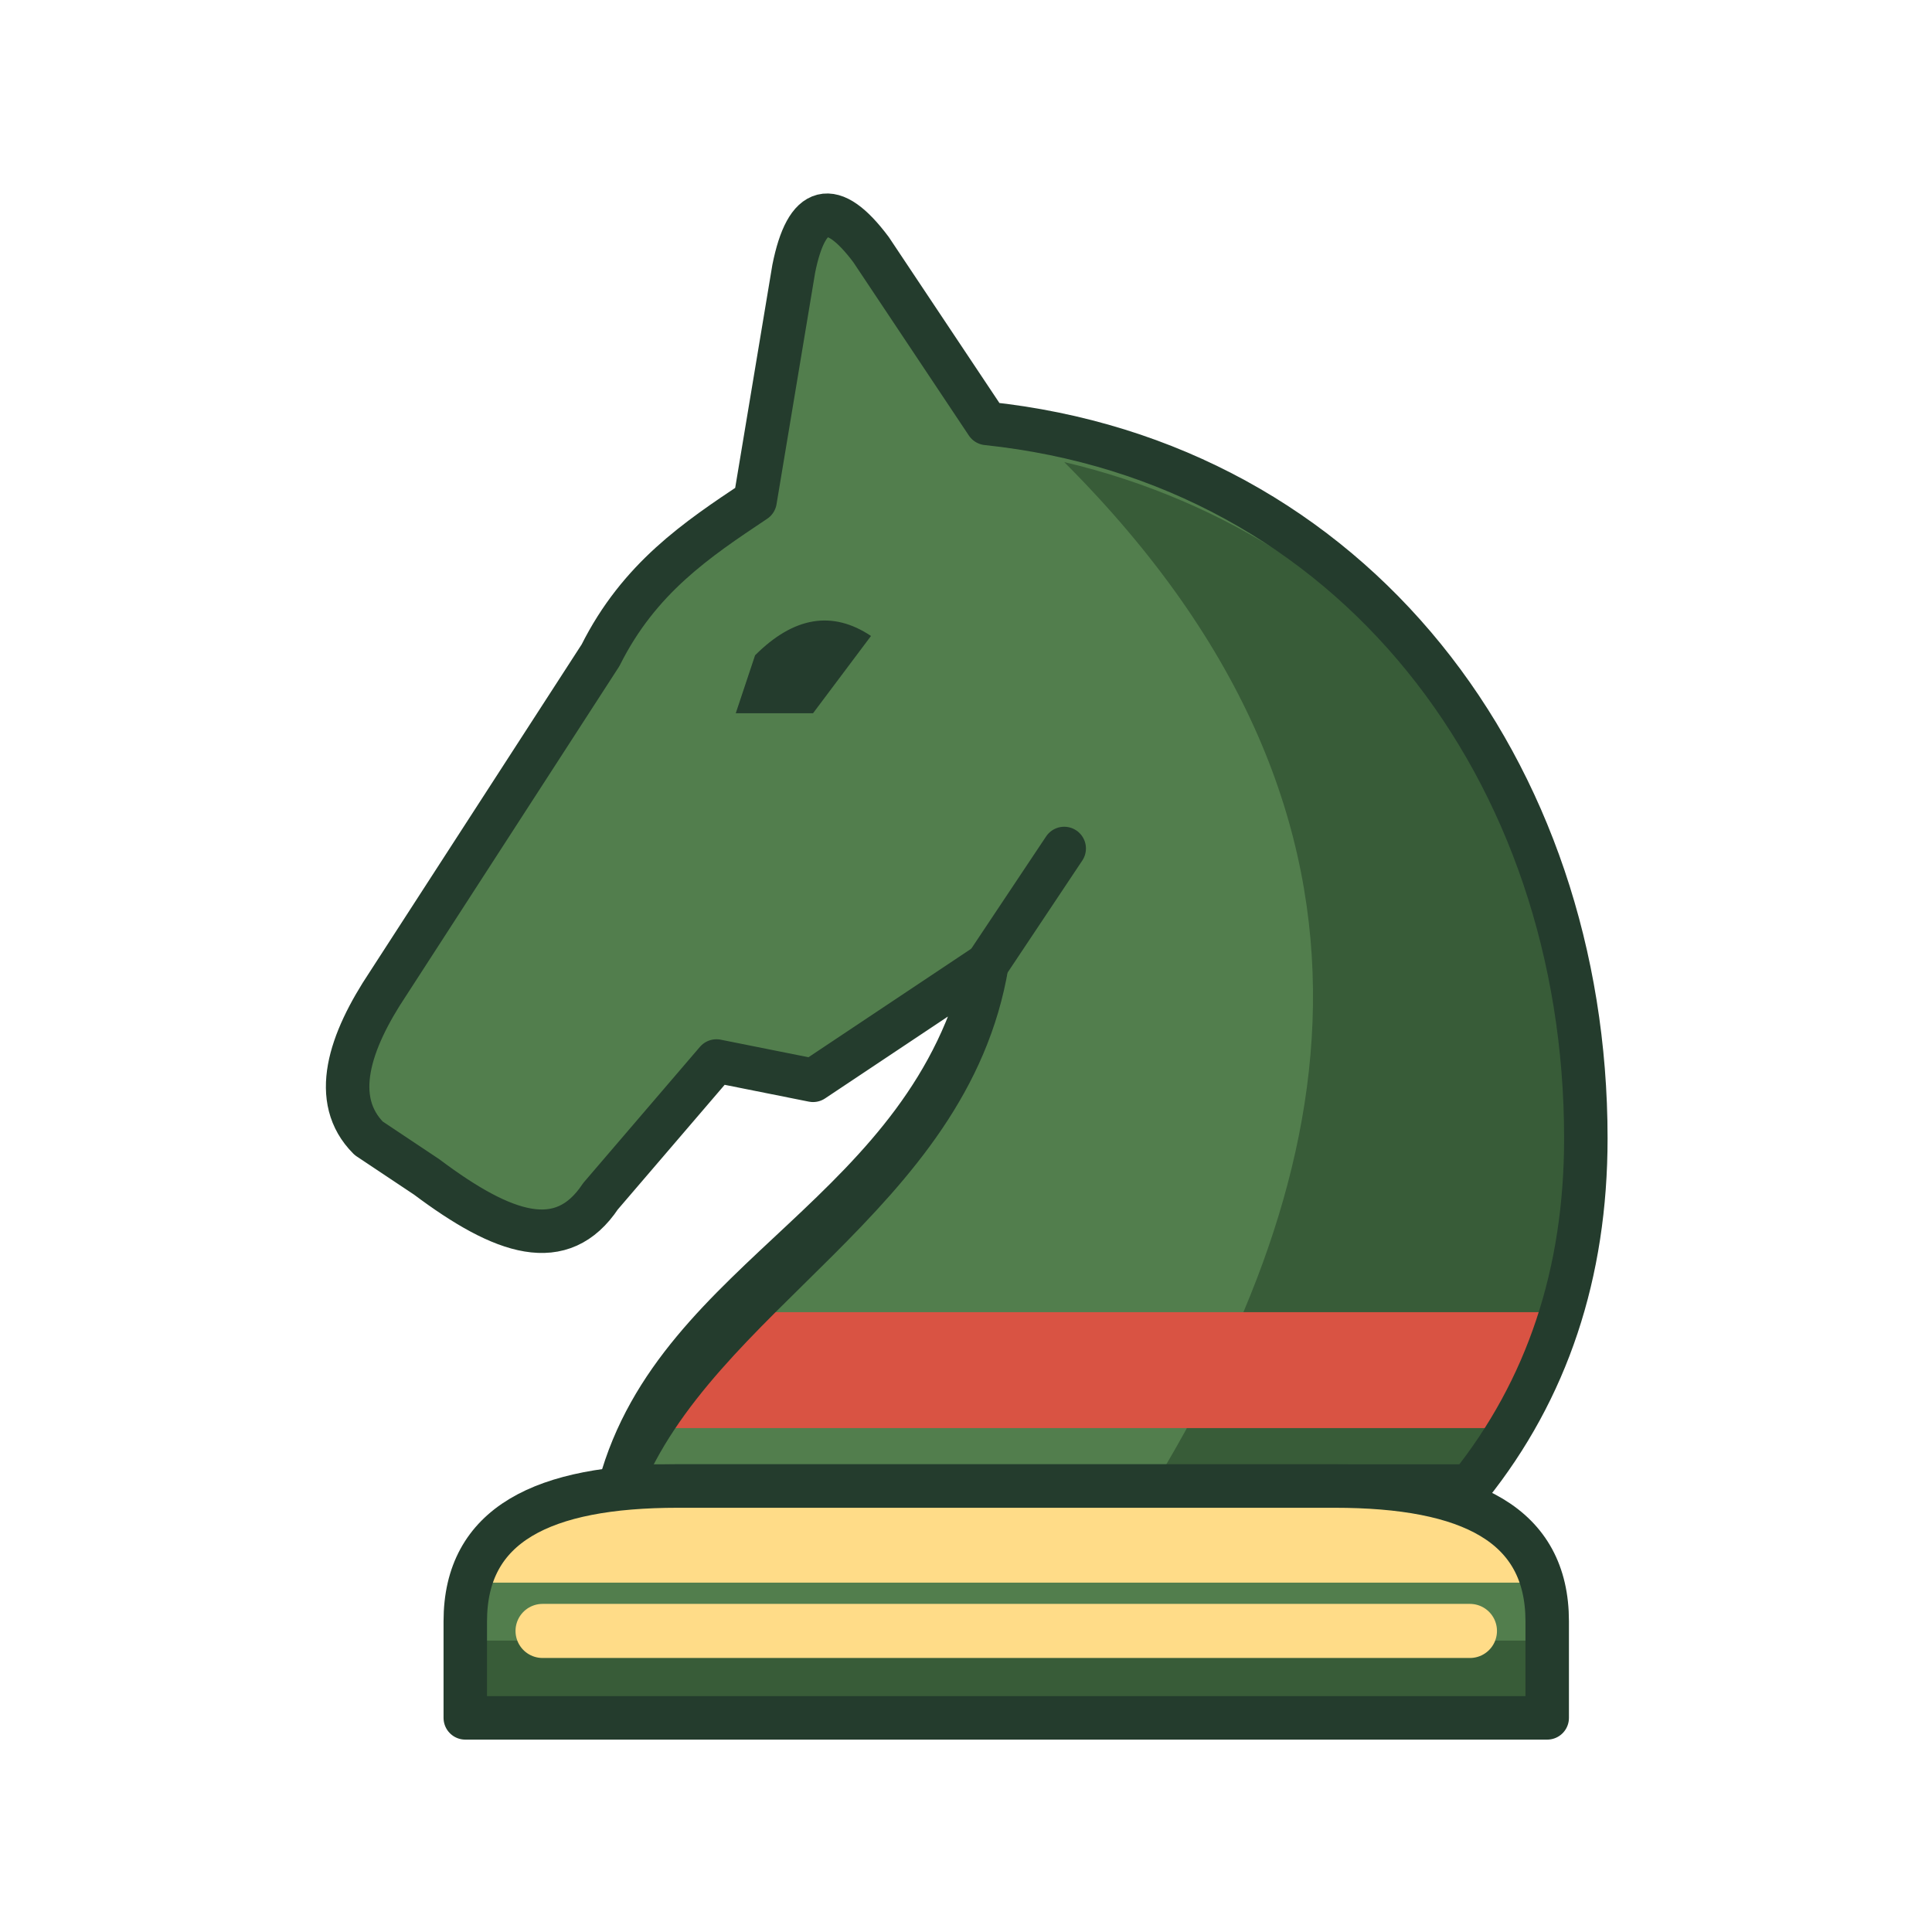
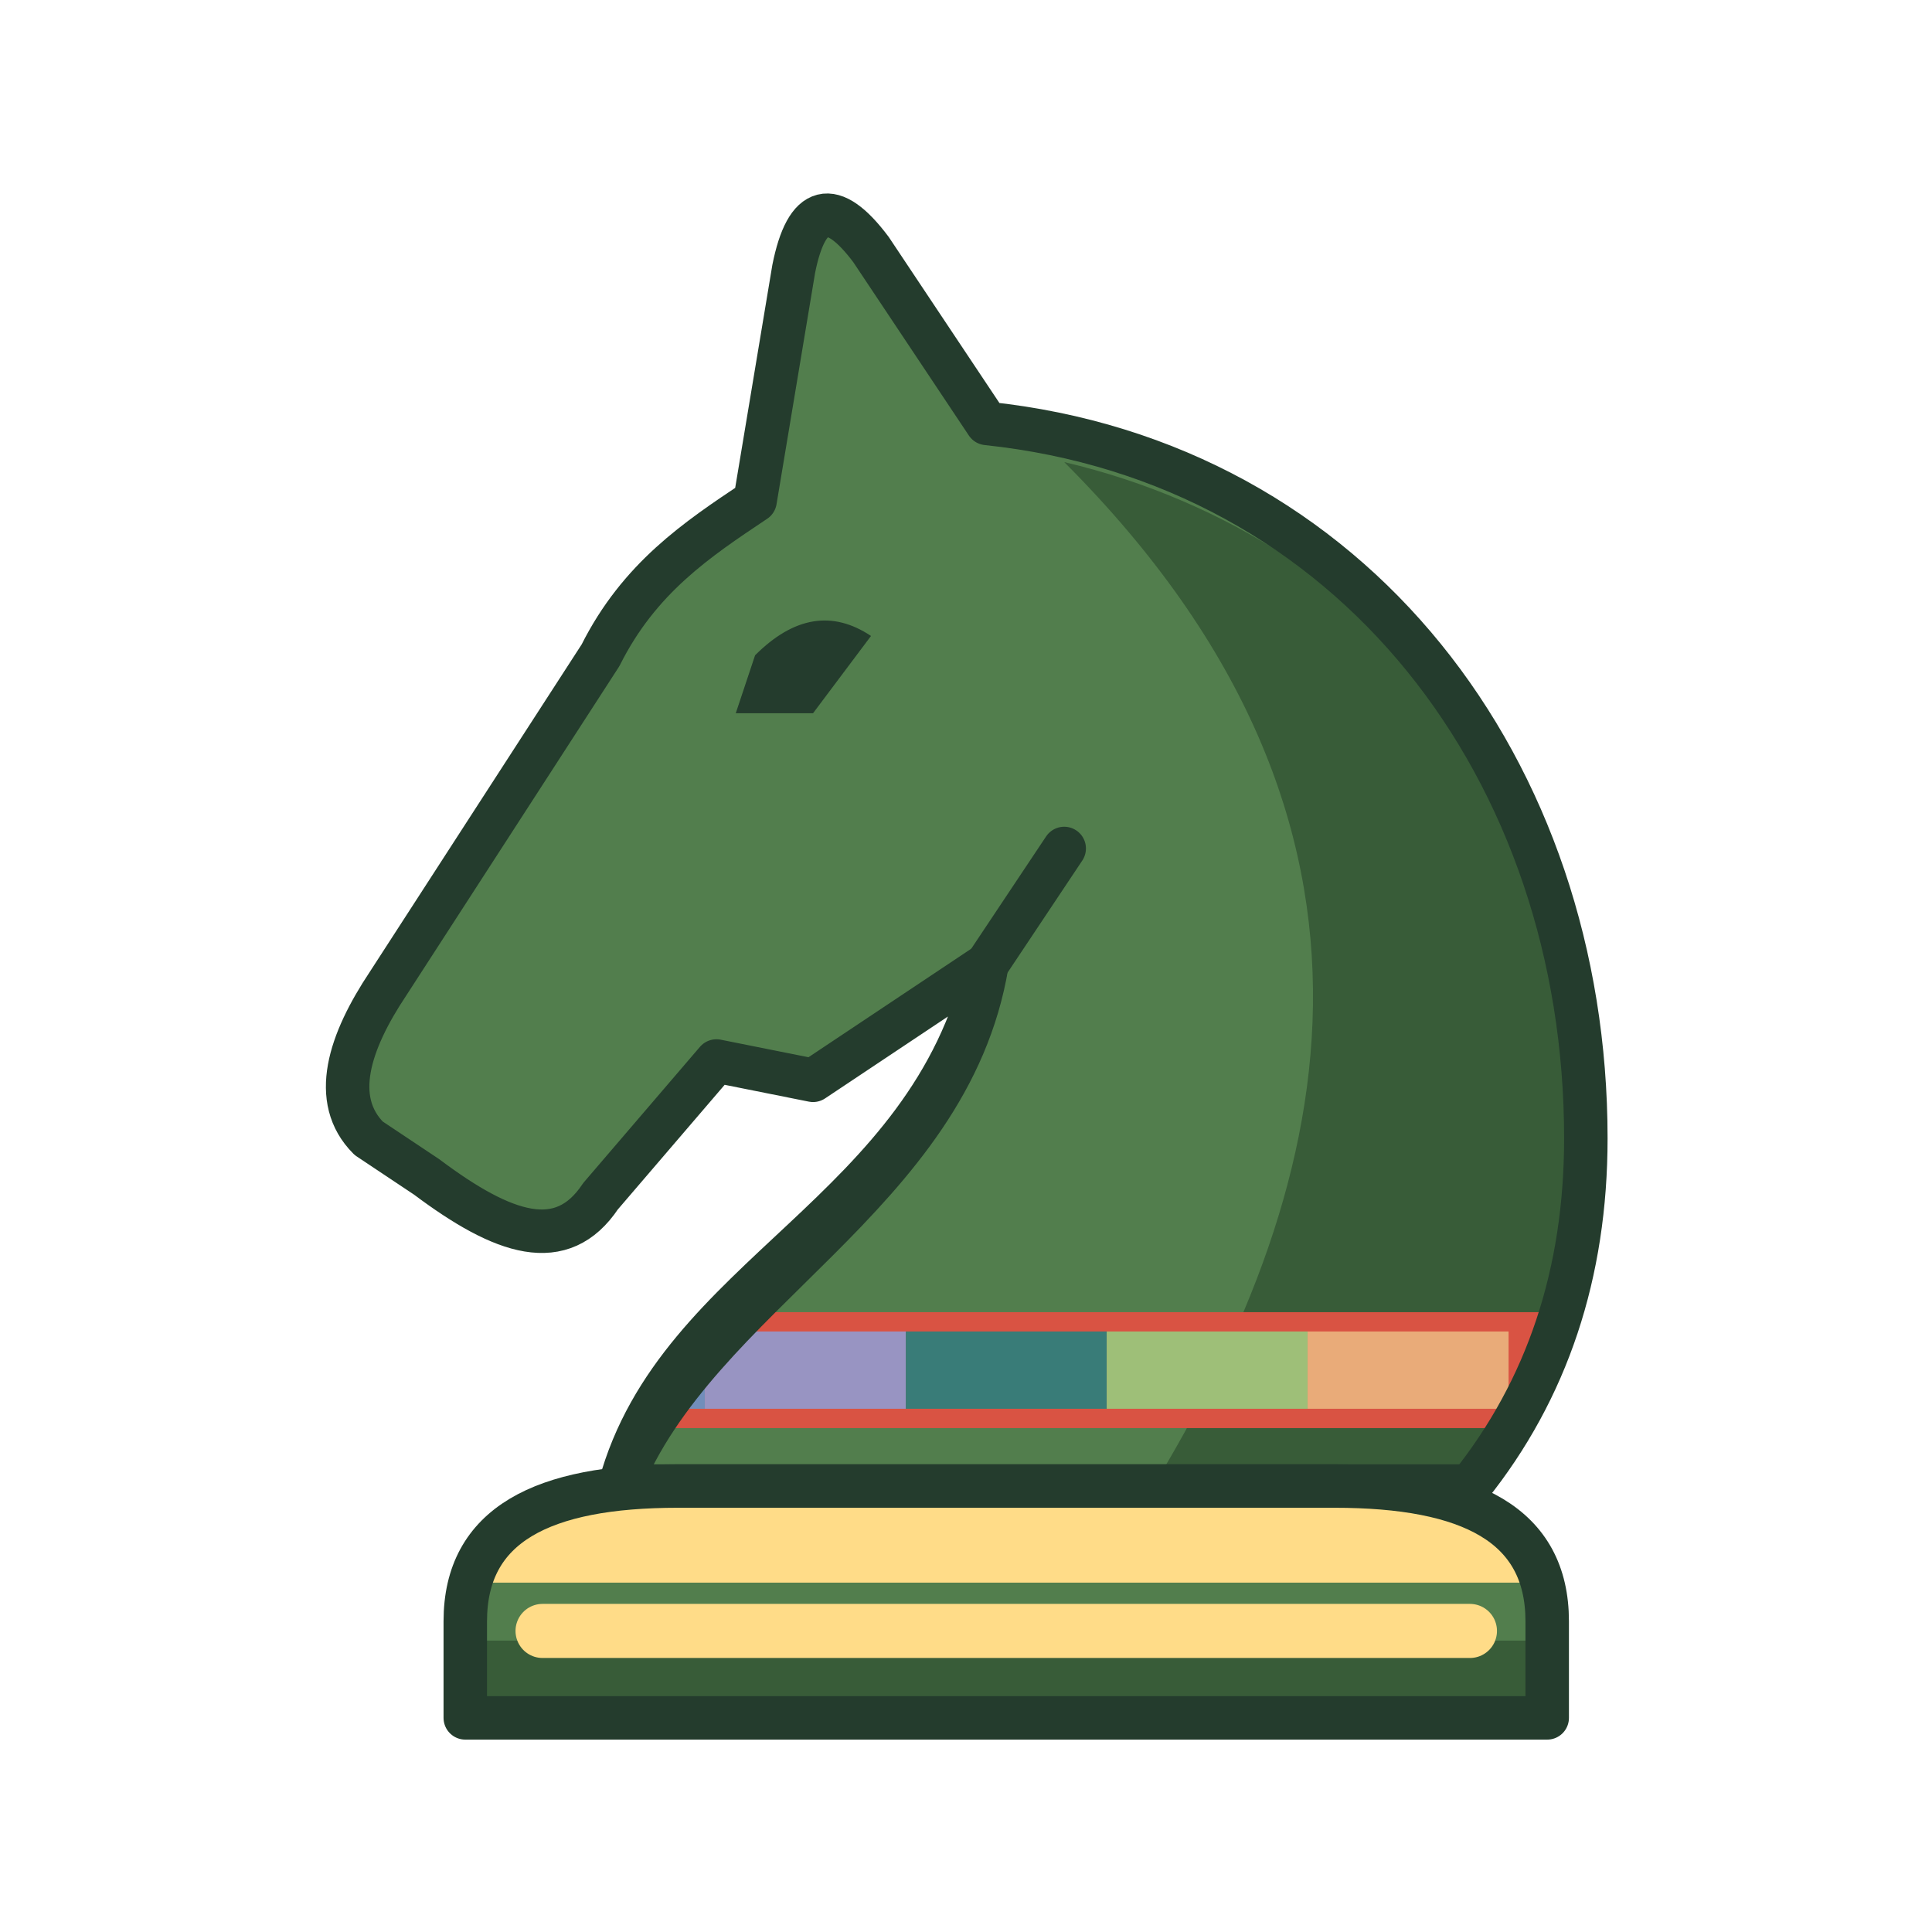
<svg xmlns="http://www.w3.org/2000/svg" viewBox="-2.083 0.083 100 100">
  <g fill="#527E4D" stroke="#243C2D" stroke-width="2.25" stroke-linejoin="round" stroke-linecap="round">
    <path d="M30 77 C33 66 46 63 49 50 L40 56 L35 55 L29 62 C27 65 24 64 20 61 L17 59 C15 57 16 54 18 51 L29 34 C31 30 34 28 37 26 L39 14 Q40 9 43 13 L49 22 C68 24 80 40 80 59 C80 66 78 72 74 77 Z" fill="#527E4D" stroke="none" fill-rule="evenodd" />
    <defs>
      <clipPath id="s4">
        <path d="M30 77 C33 66 46 63 49 50 L40 56 L35 55 L29 62 C27 65 24 64 20 61 L17 59 C15 57 16 54 18 51 L29 34 C31 30 34 28 37 26 L39 14 Q40 9 43 13 L49 22 C68 24 80 40 80 59 C80 66 78 72 74 77 Z" clip-rule="evenodd" />
      </clipPath>
    </defs>
    <path d="M53 24 C70 28 81 43 80 59 C80 66 78 72 74 78 H57 C67 62 72 43 53 24 Z" fill="#385C38" stroke="none" clip-path="url(#s4)" />
    <g stroke="none" clip-path="url(#s4)">
      <path d="M10 68 H90 V74 H10 Z" fill="#D95343" />
      <path d="M10 78 H90 V82 H10 Z" fill="#FFDC88" />
+       <path d="M24 69 H34.4 V73 H24 Z" fill="#728EBA" />
+       <path d="M34.4 69 H44.8 V73 H34.4 Z" fill="#9894C2" />
+       <path d="M44.8 69 H55.2 V73 H44.8 Z" fill="#397C78" />
+       <path d="M55.2 69 H65.6 V73 H55.2 Z" fill="#9EBF78" />
+       <path d="M65.6 69 H76 V73 H65.6 Z" fill="#E9AB79" />
    </g>
    <path d="M30 77 C33 66 46 63 49 50 L40 56 L35 55 L29 62 C27 65 24 64 20 61 L17 59 C15 57 16 54 18 51 L29 34 C31 30 34 28 37 26 L39 14 Q40 9 43 13 L49 22 C68 24 80 40 80 59 C80 66 78 72 74 77 Z" fill="none" />
    <path d="M30 77 C34 67 47 62 49 50 L53 44" fill="none" />
    <path d="M37 34 Q40 31 43 33 L40 37 H36 Z" fill="#243C2D" stroke="none" />
    <path d="M22 89 V84 C22 79 26 77 33 77 H67 C74 77 78 79 78 84 V89 Z" fill="#527E4D" stroke="none" fill-rule="evenodd" />
    <defs>
      <clipPath id="s5">
        <path d="M22 89 V84 C22 79 26 77 33 77 H67 C74 77 78 79 78 84 V89 Z" clip-rule="evenodd" />
      </clipPath>
    </defs>
    <path d="M21 85 H79 V90 H21 Z" fill="#385C38" stroke="none" clip-path="url(#s5)" />
    <g stroke="none" clip-path="url(#s5)">
      <path d="M10 68 H90 V74 H10 Z" fill="#D95343" />
      <path d="M10 78 H90 V82 H10 Z" fill="#FFDC88" />
+       <path d="M24 69 H34.4 V73 H24 Z" fill="#728EBA" />
+       <path d="M34.4 69 H44.8 V73 H34.4 Z" fill="#9894C2" />
+       <path d="M44.8 69 H55.2 V73 H44.8 Z" fill="#397C78" />
+       <path d="M55.2 69 H65.6 V73 H55.2 Z" fill="#9EBF78" />
+       <path d="M65.6 69 H76 V73 H65.6 Z" fill="#E9AB79" />
    </g>
    <path d="M22 89 V84 C22 79 26 77 33 77 H67 C74 77 78 79 78 84 V89 Z" fill="none" />
    <path d="M26 84.5 H74" fill="none" stroke="#FFDC88" stroke-width="2.8" stroke-linecap="round" />
  </g>
</svg>
